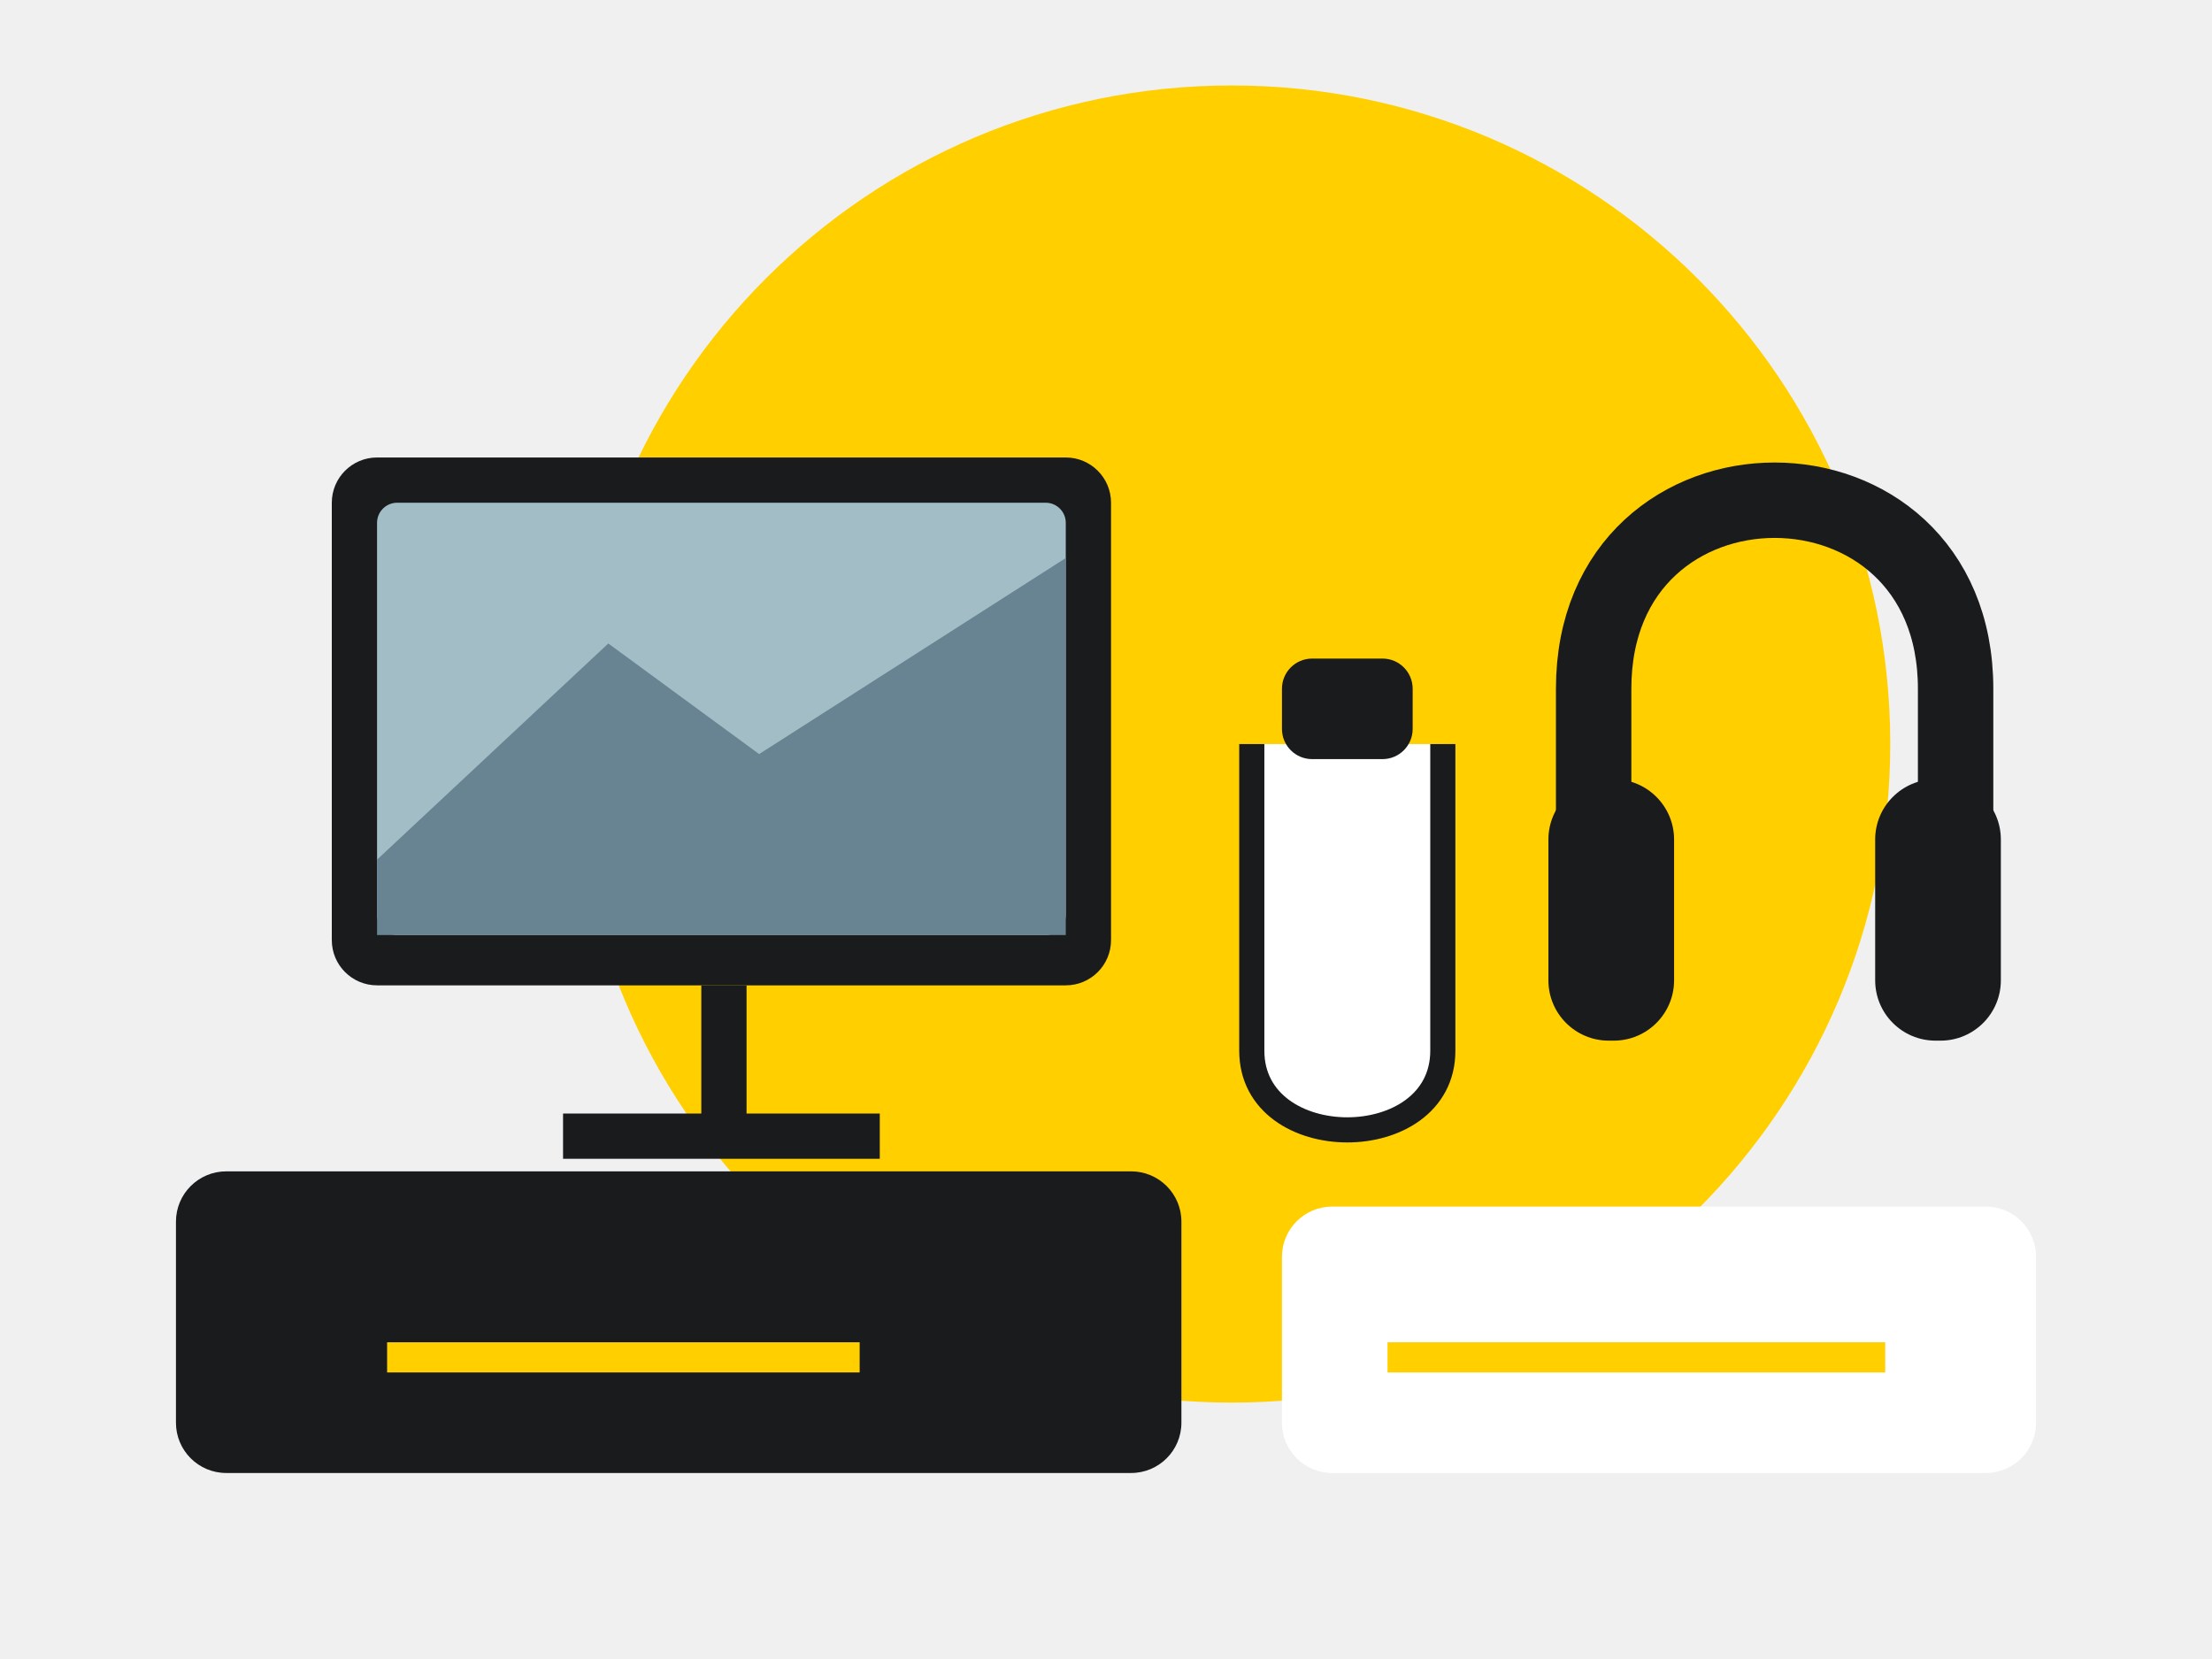
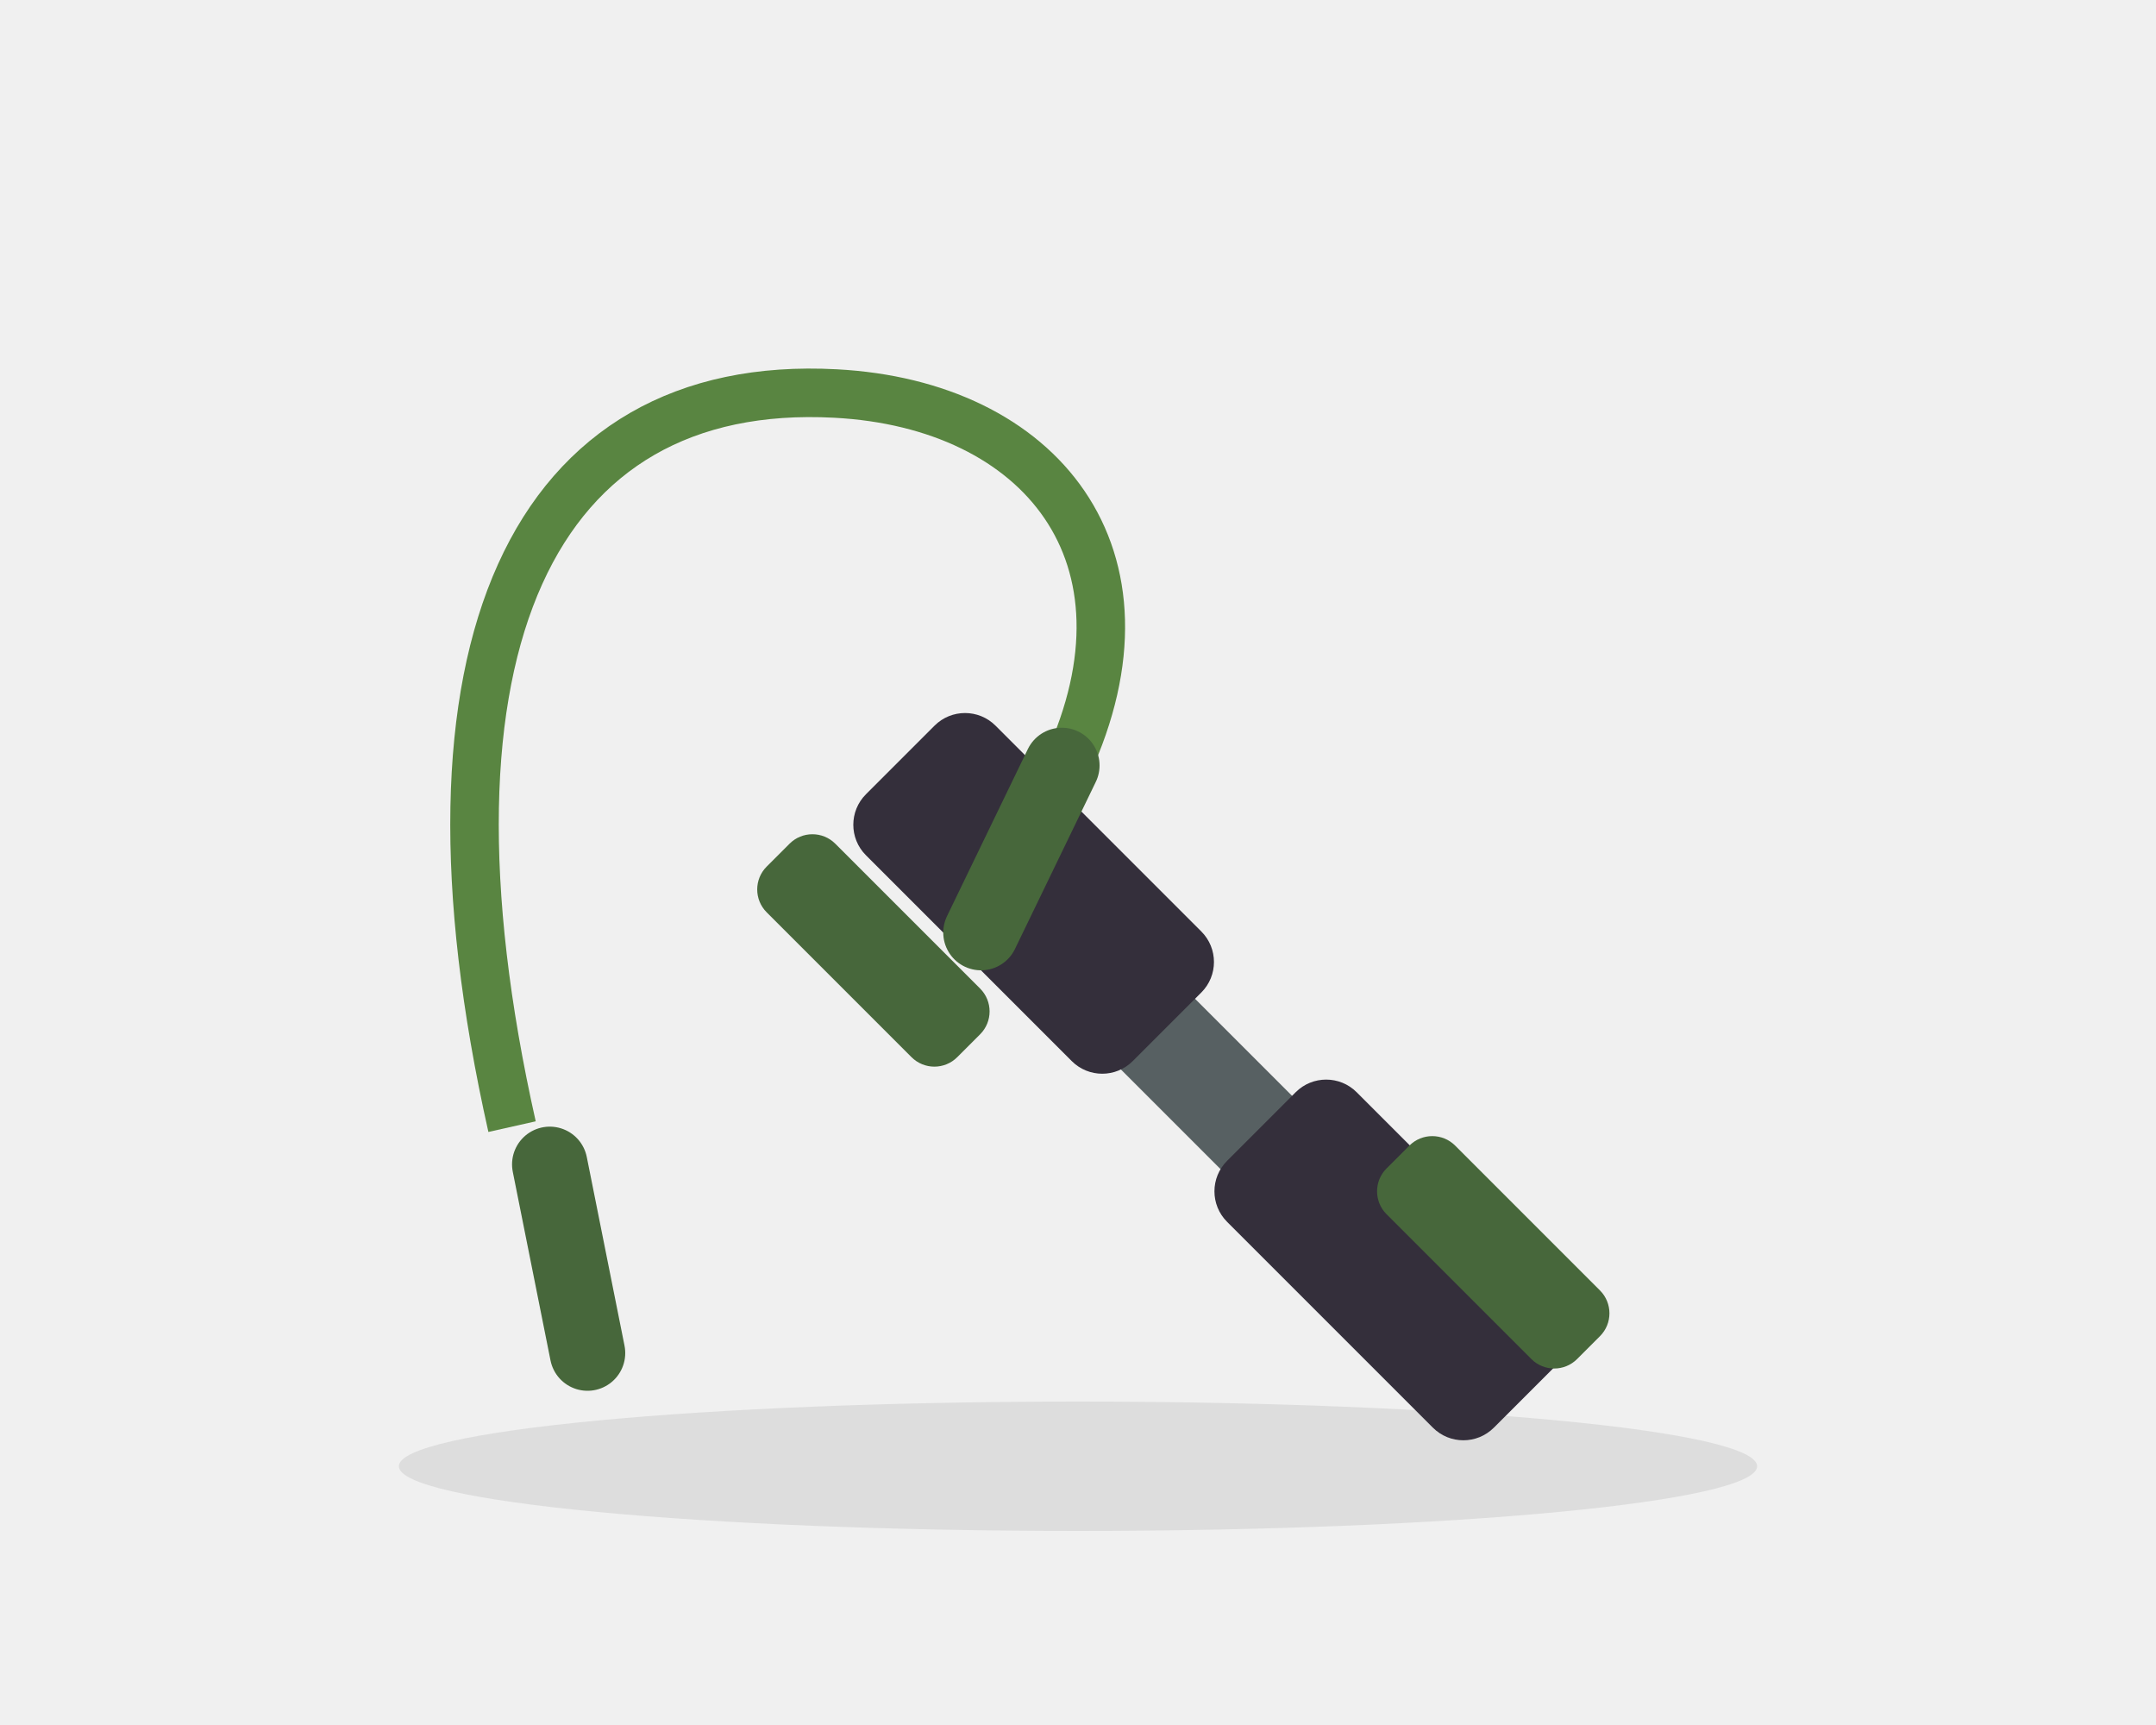
- <svg xmlns="http://www.w3.org/2000/svg" viewBox="0 0 440 330" fill="none" style="background:#fff6cb" aria-hidden="true">
-   <circle cx="245" cy="148" r="131" fill="#FFCF00" />
-   <rect x="35" y="233" width="200" height="60" rx="10" fill="#191B1D" />
-   <rect x="255" y="240" width="150" height="53" rx="10" fill="#fff" />
-   <rect x="66" y="91" width="155" height="105" rx="9" fill="#191B1D" />
-   <rect x="75" y="100" width="137" height="86" rx="4" fill="#A2BDC6" />
-   <path d="M75 171L121 128L151 150L212 111V186H75V171Z" fill="#688391" />
-   <path d="M144 196V225M112 226H175" stroke="#191B1D" stroke-width="9" />
-   <path d="M249 148V209C249 230 287 230 287 209V148" fill="#fff" stroke="#191B1D" stroke-width="5" />
-   <rect x="255" y="131" width="26" height="20" rx="6" fill="#191B1D" />
-   <path d="M317 173V137C317 87 389 87 389 137V173" stroke="#191B1D" stroke-width="15" />
-   <rect x="308" y="155" width="25" height="52" rx="12" fill="#191B1D" />
-   <rect x="373" y="155" width="25" height="52" rx="12" fill="#191B1D" />
-   <path d="M77 270H171M276 270H375" stroke="#FFCF00" stroke-width="6" />
+ <svg xmlns="http://www.w3.org/2000/svg" class="catalog-illustration illustration-kit-fitness" viewBox="0 0 400 320" fill="none" style="background:#fff6cb" aria-hidden="true" focusable="false">
+   <ellipse cx="200" cy="272" rx="126" ry="12" fill="#000" opacity=".08" />
+   <path d="M95 209c-20-89 4-139 60-136 38 2 61 30 43 69" stroke="#598541" stroke-width="9" />
+   <path d="m180 157 64 64" stroke="#576062" stroke-width="19" />
+   <rect x="155" y="153" width="34" height="70" rx="8" fill="#342f3b" transform="rotate(-45 155 153)" />
+   <rect x="138" y="165" width="18" height="50" rx="6" fill="#47673b" transform="rotate(-45 138 165)" />
+   <rect x="222" y="221" width="34" height="70" rx="8" fill="#342f3b" transform="rotate(-45 222 221)" />
+   <rect x="253" y="221" width="18" height="50" rx="6" fill="#47673b" transform="rotate(-45 253 221)" />
+   <path d="m102 216 7 35m88-109-15 31" stroke="#47673b" stroke-width="14" stroke-linecap="round" />
</svg>
